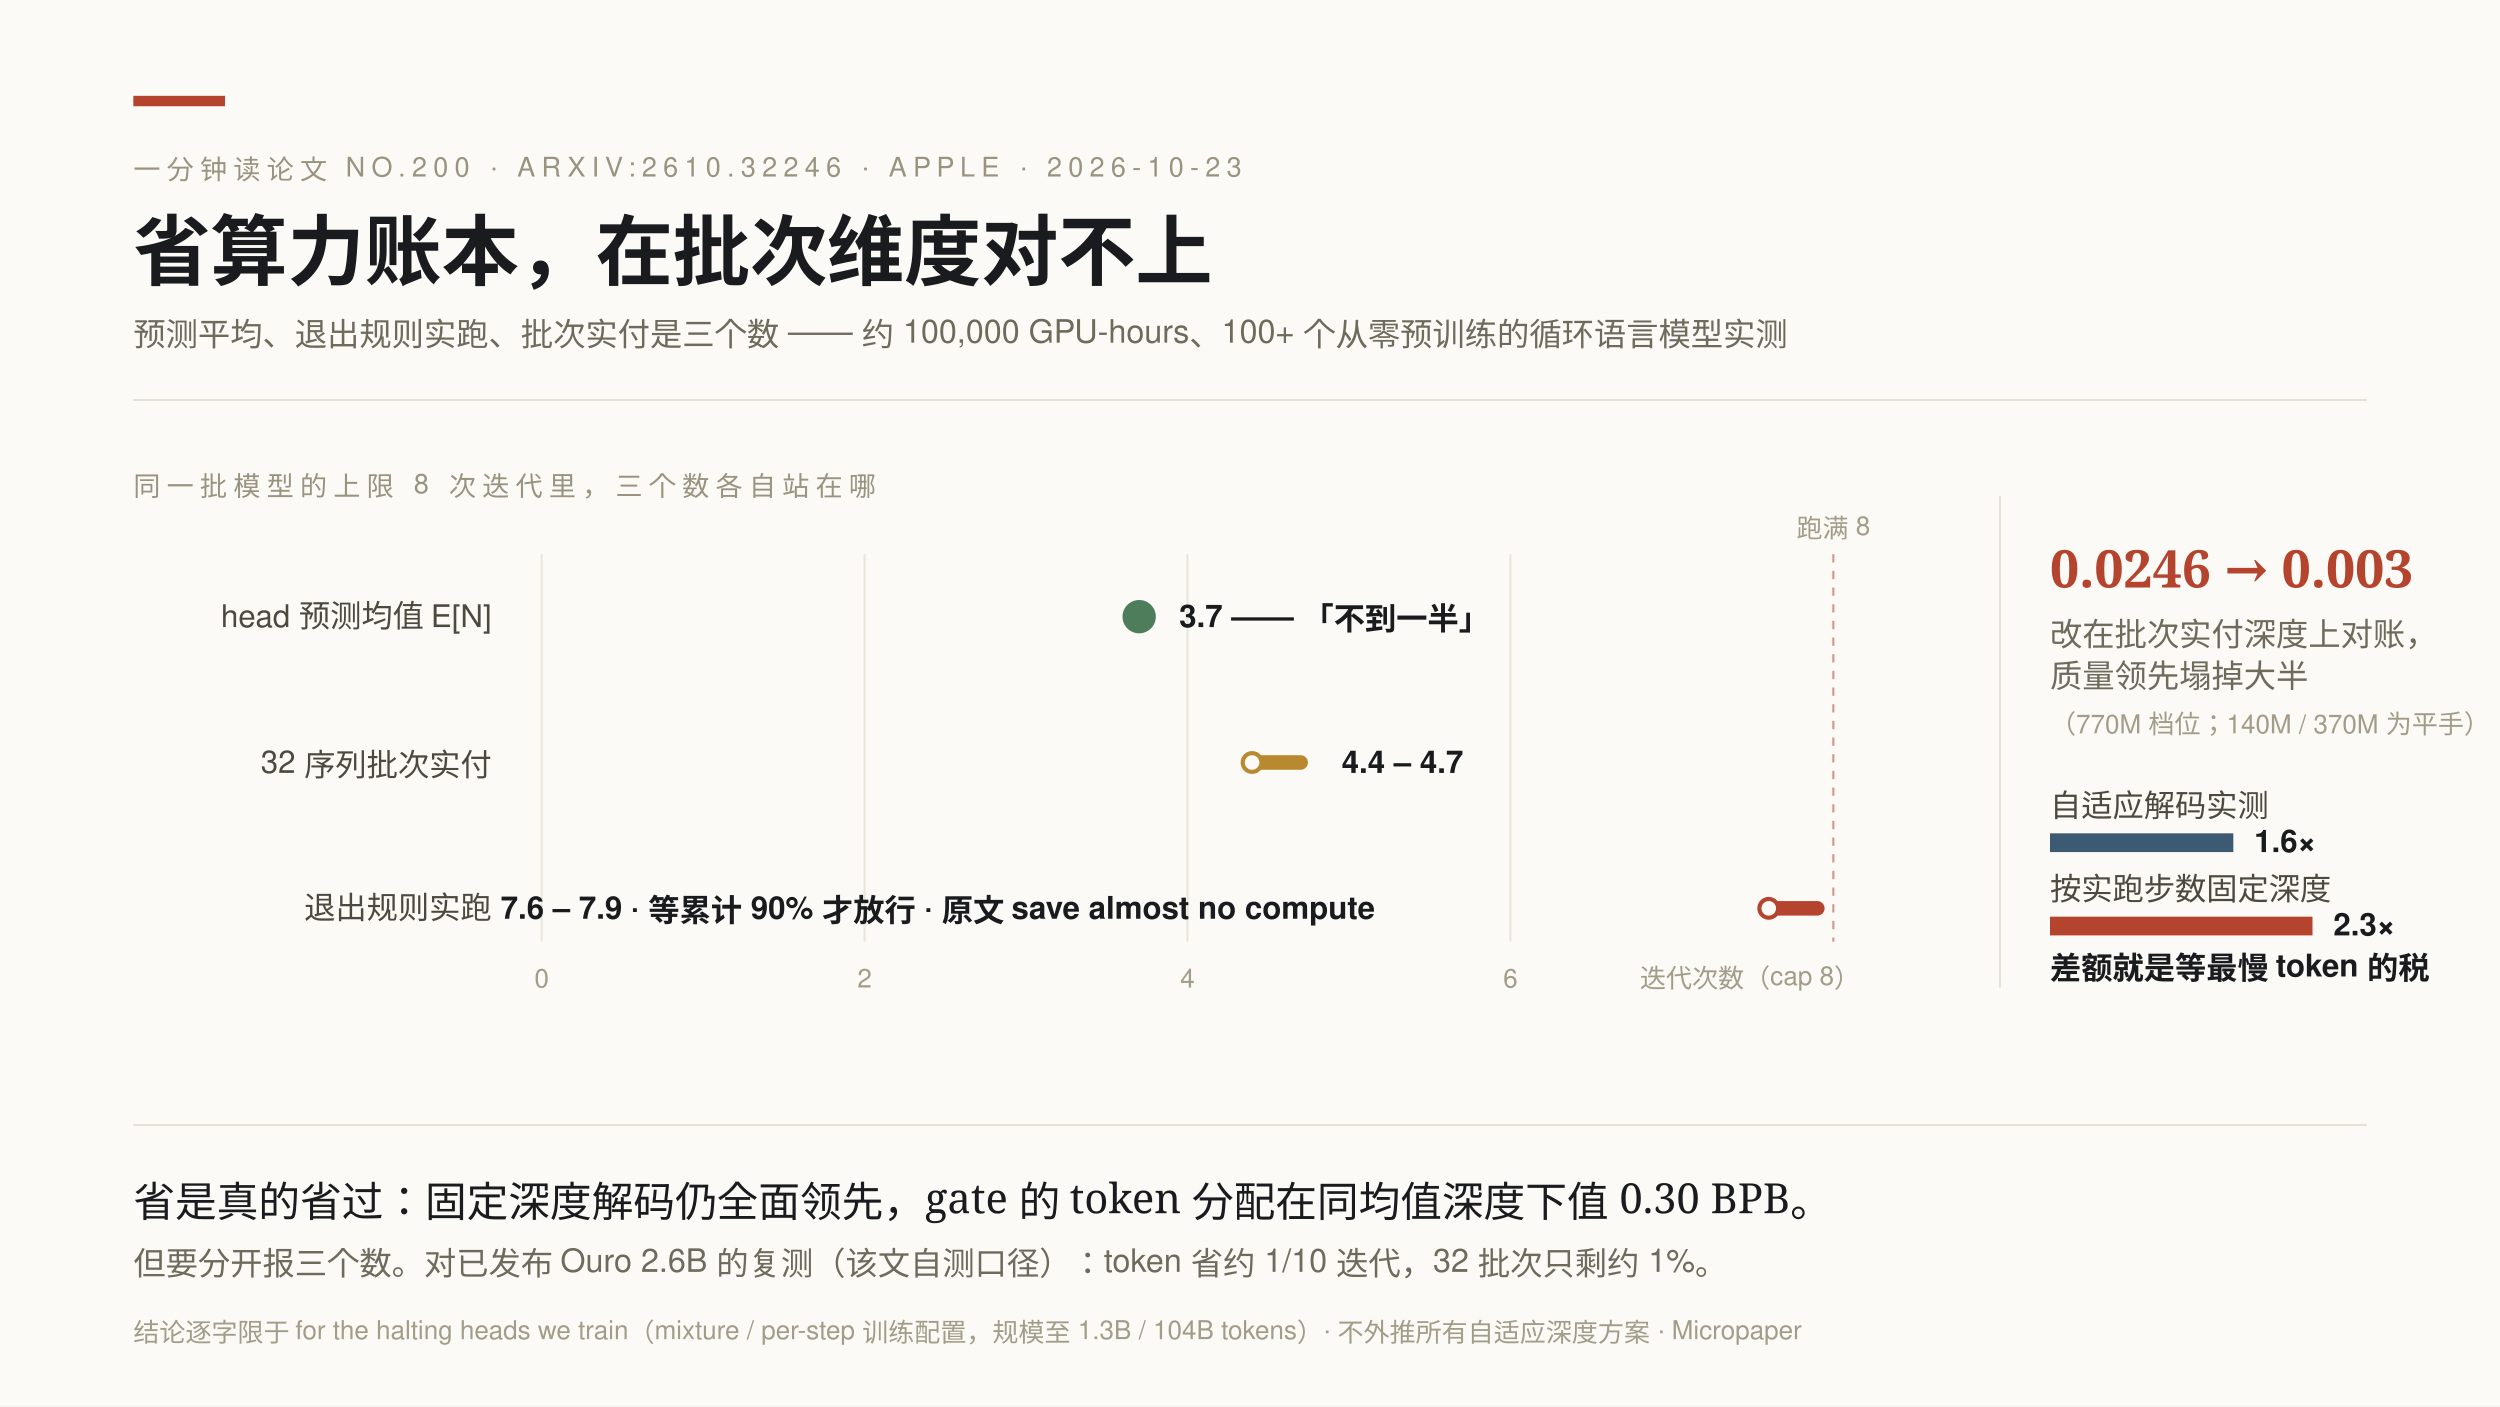
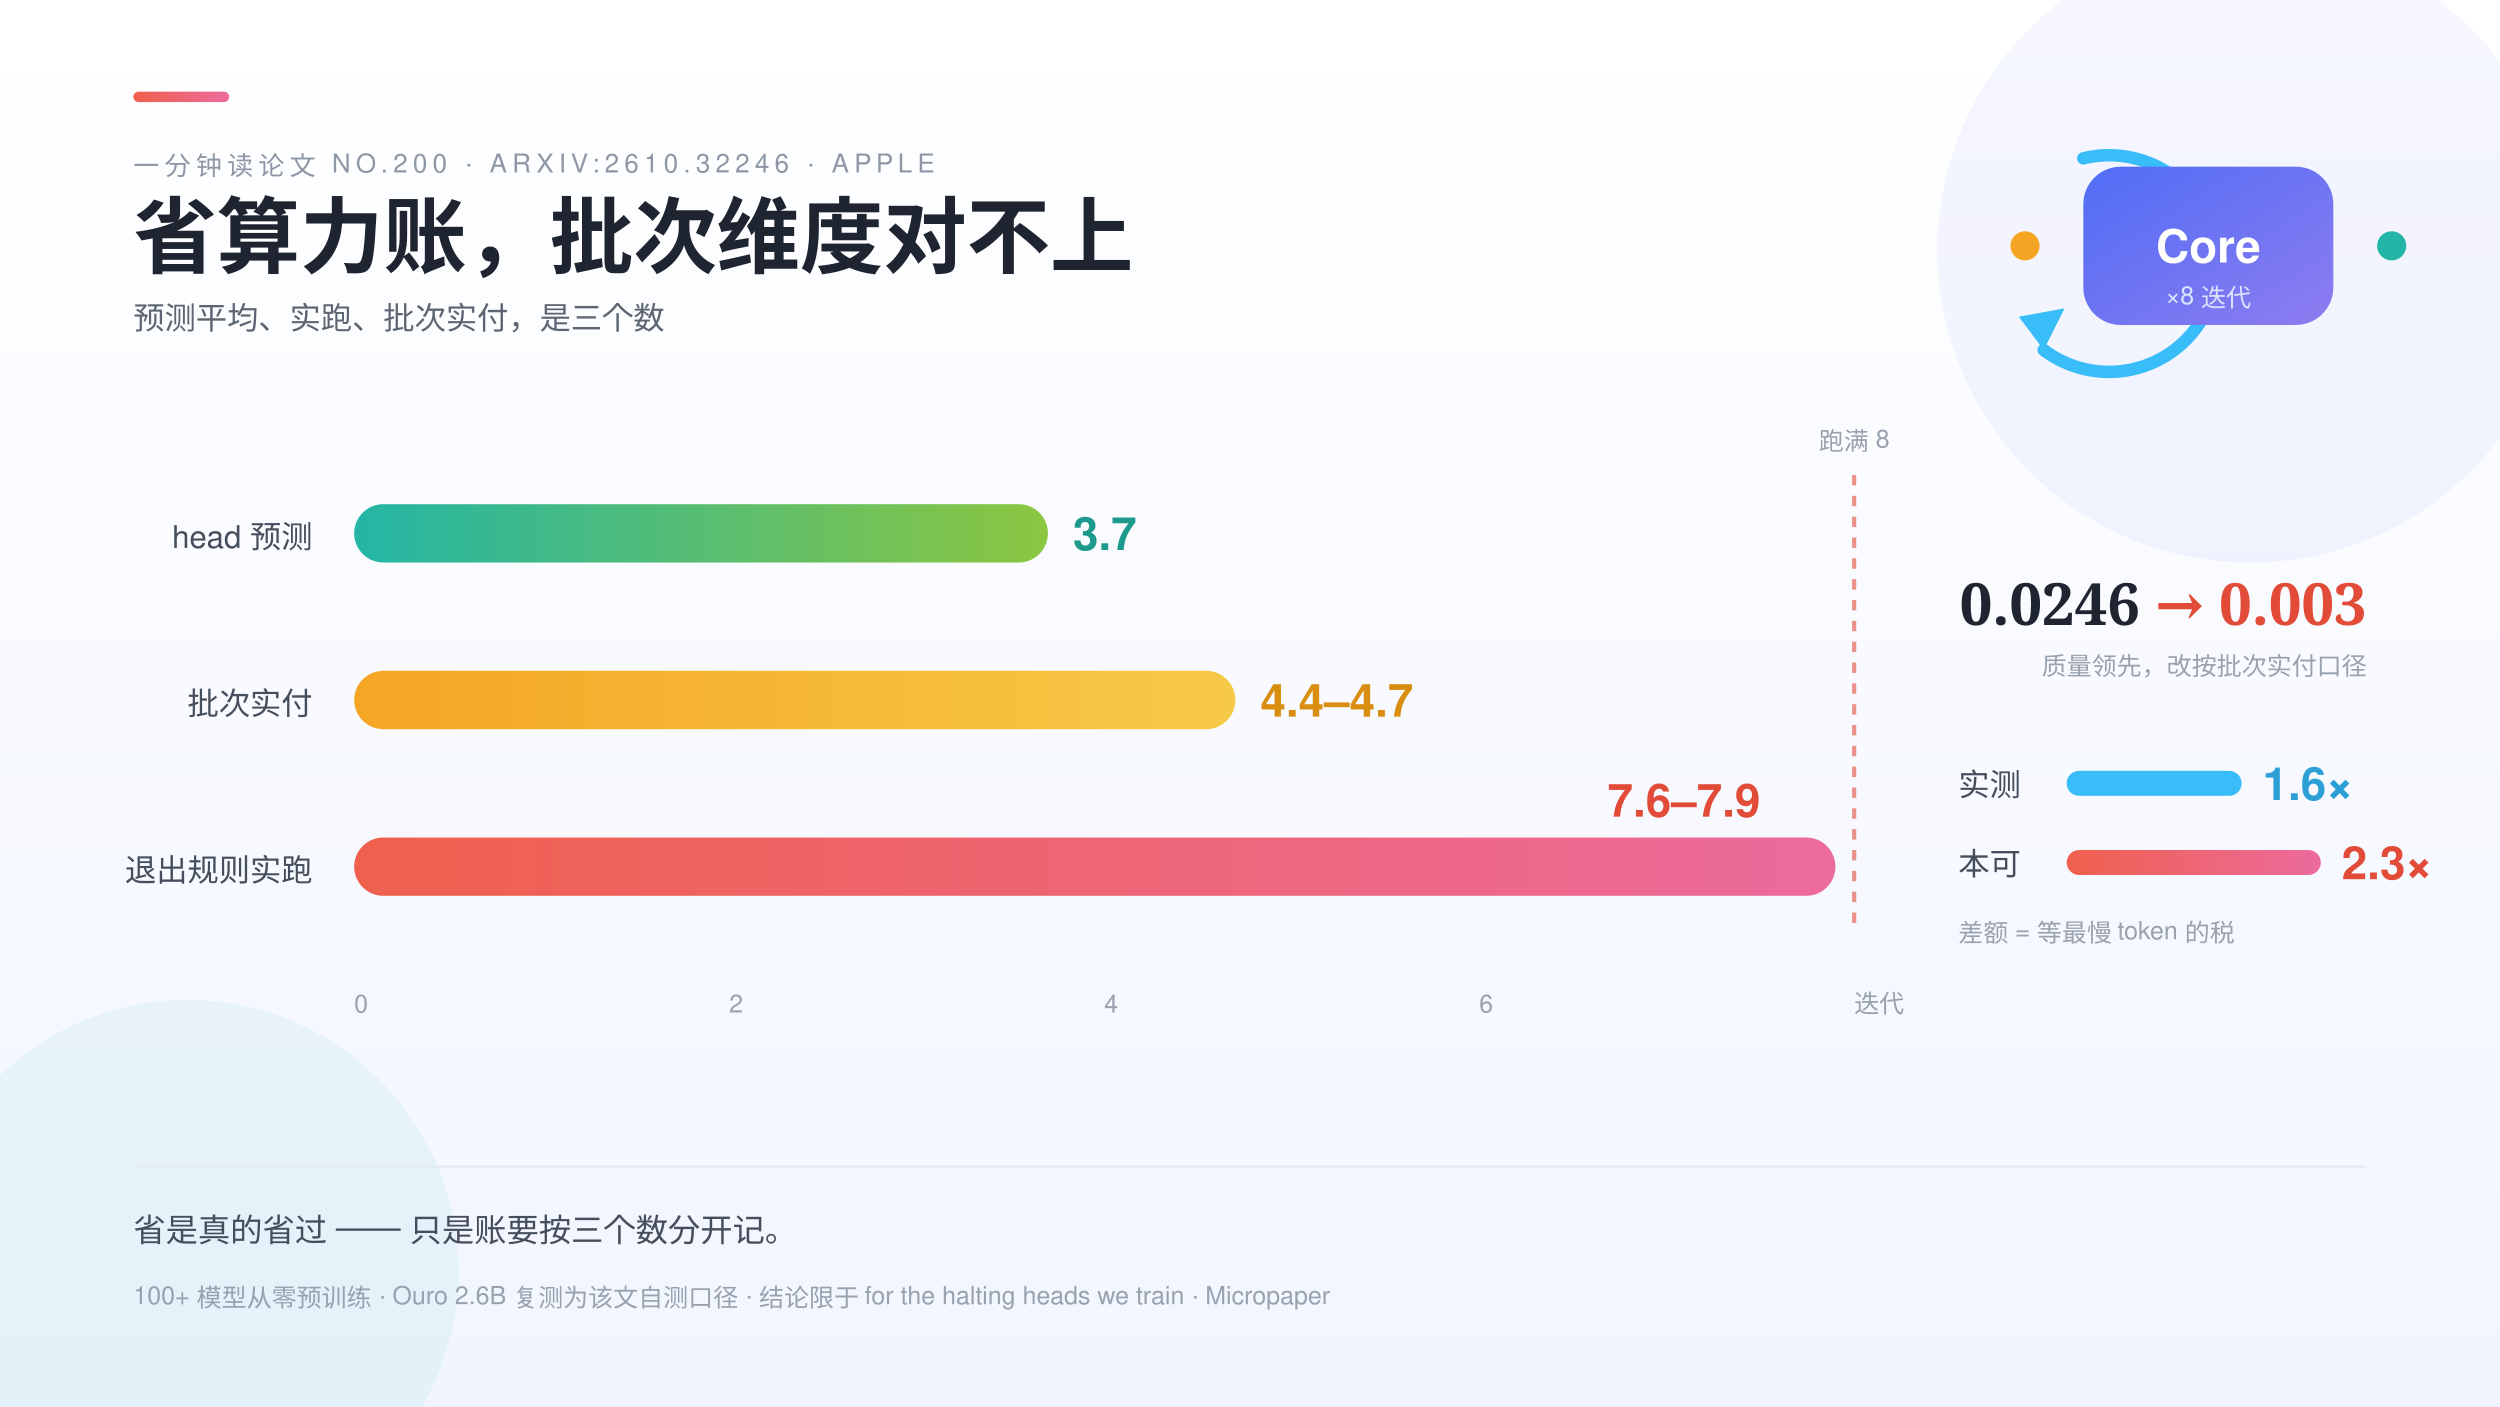
<svg xmlns="http://www.w3.org/2000/svg" width="1200" height="675" viewBox="0 0 1200 675" font-family="'PingFang SC','Helvetica Neue',Helvetica,'Microsoft YaHei',sans-serif">
  <defs>
    <style>
      .serif { font-family: 'Noto Serif SC','Songti SC','STSong',serif; }
-       .k { font-size: 13px; letter-spacing: 3px; fill: #9A937F; }
-       .t { font-size: 37px; font-weight: 700; fill: #1A1B1E; }
-       .s { font-size: 15.5px; fill: #6E6A5C; }
-       .rl { font-size: 15px; fill: #4C4A3F; }
-       .v { font-size: 15px; font-weight: 600; fill: #1A1B1E; }
-       .g { font-size: 12.5px; fill: #A29C88; }
-       .ax { font-size: 12.5px; fill: #A29C88; }
+       .k { font-size: 12.5px; letter-spacing: 2.5px; fill: #8E97A6; }
+       .rl { font-size: 15px; fill: #454E5C; }
+       .val { font-size: 22px; font-weight: 700; }
+       .b { font-size: 12px; fill: #98A1AE; }
    </style>
+     <linearGradient id="bg" x1="0" y1="0" x2="0" y2="1">
+       <stop offset="0" stop-color="#FFFFFF" />
+       <stop offset="1" stop-color="#F1F5FF" />
+     </linearGradient>
+     <linearGradient id="gGreen" x1="0" y1="0" x2="1" y2="0">
+       <stop offset="0" stop-color="#23B5A5" />
+       <stop offset="1" stop-color="#8CC63F" />
+     </linearGradient>
+     <linearGradient id="gAmber" x1="0" y1="0" x2="1" y2="0">
+       <stop offset="0" stop-color="#F5A524" />
+       <stop offset="1" stop-color="#F7C948" />
+     </linearGradient>
+     <linearGradient id="gCoral" x1="0" y1="0" x2="1" y2="0">
+       <stop offset="0" stop-color="#F0604D" />
+       <stop offset="1" stop-color="#EC6B9D" />
+     </linearGradient>
+     <linearGradient id="gCore" x1="0" y1="0" x2="1" y2="1">
+       <stop offset="0" stop-color="#4F6DF5" />
+       <stop offset="1" stop-color="#8E7CF0" />
+     </linearGradient>
  </defs>
-   <rect width="1200" height="675" fill="#FBFAF7" />
-   <rect x="64" y="46" width="44" height="5" fill="#B5442E" />
-   <text class="k" x="64" y="86">一分钟读论文 NO.200 · ARXIV:2610.32246 · APPLE · 2026-10-23</text>
-   <text class="serif t" x="64" y="134">省算力账本，在批次维度对不上</text>
-   <text class="s" x="64" y="166">预测平均、退出规则实跑、批次实付是三个数 —— 约 100,000 GPU-hours、100+ 个从零预训练的循环语言模型实测</text>
-   <line x1="64" y1="192" x2="1136" y2="192" stroke="#E5E1D4" stroke-width="1" />
-   <text class="k" x="64" y="238">同一批模型的上限 8 次迭代里，三个数各自站在哪</text>
-   <g stroke="#EAE6DA" stroke-width="1">
-     <line x1="260" y1="266" x2="260" y2="452" />
-     <line x1="415" y1="266" x2="415" y2="452" />
-     <line x1="570" y1="266" x2="570" y2="452" />
-     <line x1="725" y1="266" x2="725" y2="452" />
+   <rect width="1200" height="675" fill="url(#bg)" />
+   <circle cx="1080" cy="120" r="150" fill="#4F6DF5" opacity="0.06" />
+   <circle cx="90" cy="610" r="130" fill="#23B5A5" opacity="0.07" />
+   <rect x="64" y="44" width="46" height="5" rx="2.5" fill="url(#gCoral)" />
+   <text class="k" x="64" y="84">一分钟读论文 NO.200 · ARXIV:2610.32246 · APPLE</text>
+   <text class="serif" x="64" y="128" font-size="40" font-weight="700" fill="#1E2430">省算力账，批次维度对不上</text>
+   <text x="64" y="158" font-size="15" fill="#5C6672">预测平均、实跑、批次实付，是三个数</text>
+   <g>
+     <path d="M 1000 76 A 52 52 0 1 1 981 168" fill="none" stroke="#38BDF8" stroke-width="6" stroke-linecap="round" />
+     <path d="M 981 168 l -12 -16 l 22 -4 z" fill="#38BDF8" />
+     <rect x="1000" y="80" width="120" height="76" rx="18" fill="url(#gCore)" />
+     <text x="1060" y="126" text-anchor="middle" fill="#FFFFFF" font-size="22" font-weight="700">Core</text>
+     <text x="1060" y="146" text-anchor="middle" fill="#DBE4FF" font-size="12">×8 迭代</text>
+     <circle cx="972" cy="118" r="7" fill="#F5A524" />
+     <circle cx="1148" cy="118" r="7" fill="#23B5A5" />
  </g>
-   <line x1="880" y1="266" x2="880" y2="452" stroke="#B5442E" stroke-width="1" stroke-dasharray="4 4" opacity="0.55" />
-   <text class="ax" x="880" y="258" text-anchor="middle">跑满 8</text>
-   <text class="ax" x="260" y="474" text-anchor="middle">0</text>
-   <text class="ax" x="415" y="474" text-anchor="middle">2</text>
-   <text class="ax" x="570" y="474" text-anchor="middle">4</text>
-   <text class="ax" x="725" y="474" text-anchor="middle">6</text>
-   <text class="ax" x="840" y="474" text-anchor="middle">迭代次数（cap 8）</text>
-   <text class="rl" x="236" y="301" text-anchor="end">head 预测均值 E[N]</text>
-   <circle cx="546.8" cy="296" r="8" fill="#4E7D5B" />
-   <text class="v" x="566" y="301">3.7 —— 「不到一半」</text>
-   <text class="rl" x="236" y="371" text-anchor="end">32 序列批次实付</text>
-   <line x1="601" y1="366" x2="624.3" y2="366" stroke="#B9892F" stroke-width="7" stroke-linecap="round" />
-   <circle cx="601" cy="366" r="4.5" fill="#FBFAF7" stroke="#B9892F" stroke-width="2" />
-   <text class="v" x="644" y="371">4.4 – 4.7</text>
-   <text class="rl" x="236" y="441" text-anchor="end">退出规则实跑</text>
-   <line x1="849" y1="436" x2="872.3" y2="436" stroke="#B5442E" stroke-width="7" stroke-linecap="round" />
-   <circle cx="849" cy="436" r="4.5" fill="#FBFAF7" stroke="#B5442E" stroke-width="2" />
-   <text class="v" x="660" y="441" text-anchor="end">7.6 – 7.9 · 等累计 90% 才放行 · 原文 save almost no compute</text>
-   <line x1="960" y1="238" x2="960" y2="474" stroke="#E5E1D4" />
-   <text class="serif" x="984" y="282" font-size="25" font-weight="700" fill="#B5442E">0.0246 → 0.003</text>
-   <text class="s" x="984" y="310" font-size="13.5">改在批次实付深度上对账，</text>
-   <text class="s" x="984" y="330" font-size="13.5">质量领先塌掉大半</text>
-   <text class="g" x="984" y="352">（770M 档位；140M / 370M 为平手）</text>
  <g>
-     <text class="rl" x="984" y="392" font-size="13.5">自适应解码实测</text>
-     <rect x="984" y="400" width="88" height="9" fill="#3D5A73" />
-     <text class="v" x="1082" y="409" font-size="13.5">1.6×</text>
-     <text class="rl" x="984" y="432" font-size="13.5">按实跑步数固定深度</text>
-     <rect x="984" y="440" width="126" height="9" fill="#B5442E" />
-     <text class="v" x="1120" y="449" font-size="13.5">2.3×</text>
-     <text class="v" x="984" y="470" font-size="13.5">差额就是等最慢 token 的税</text>
+     <text class="rl" x="150" y="263" text-anchor="end">head 预测</text>
+     <rect x="170" y="242" width="333" height="28" rx="14" fill="url(#gGreen)" />
+     <text class="val" x="515" y="264" fill="#1D9A8B">3.7</text>
+     <text class="rl" x="150" y="343" text-anchor="end">批次实付</text>
+     <rect x="170" y="322" width="423" height="28" rx="14" fill="url(#gAmber)" />
+     <text class="val" x="605" y="344" fill="#D98E12">4.4–4.7</text>
+     <text class="rl" x="150" y="423" text-anchor="end">退出规则实跑</text>
+     <rect x="170" y="402" width="711" height="28" rx="14" fill="url(#gCoral)" />
+     <text class="val" x="845" y="392" fill="#E14B38" text-anchor="end">7.6–7.9</text>
  </g>
-   <line x1="64" y1="540" x2="1136" y2="540" stroke="#E5E1D4" />
-   <text class="serif" x="64" y="584" font-size="20" fill="#1A1B1E">省是真的省过：固定深度解码仍全面领先，gate 的 token 分配在同均值深度下值 0.30 BPB。</text>
-   <text class="s" x="64" y="612" font-size="13.5">但要分开报三个数。对已发布 Ouro 2.6B 的复测（该文自测口径）：token 省约 1/10 迭代，32 批次只剩约 1%。</text>
-   <text class="g" x="64" y="644">结论逐字限于 for the halting heads we train（mixture / per-step 训练配置，规模至 1.3B / 104B tokens）· 不外推所有自适应深度方案 · Micropaper</text>
+   <line x1="890" y1="228" x2="890" y2="448" stroke="#E14B38" stroke-width="2" stroke-dasharray="5 5" opacity="0.6" />
+   <text class="b" x="890" y="216" text-anchor="middle" fill="#E14B38">跑满 8</text>
+   <text class="b" x="170" y="486">0</text>
+   <text class="b" x="350" y="486">2</text>
+   <text class="b" x="530" y="486">4</text>
+   <text class="b" x="710" y="486">6</text>
+   <text class="b" x="890" y="486">迭代</text>
+   <g>
+     <text class="serif" x="1136" y="300" text-anchor="end" font-size="28" font-weight="700" fill="#1E2430">0.0246 <tspan fill="#E14B38">→ 0.003</tspan>
+     </text>
+     <text class="b" x="1136" y="324" text-anchor="end">质量领先，改按批次实付口径</text>
+     <text class="rl" x="940" y="382" font-size="13.5">实测</text>
+     <rect x="992" y="370" width="84" height="12" rx="6" fill="#38BDF8" />
+     <text class="val" x="1086" y="384" font-size="16" fill="#2C9FD6">1.6×</text>
+     <text class="rl" x="940" y="420" font-size="13.5">本可</text>
+     <rect x="992" y="408" width="122" height="12" rx="6" fill="url(#gCoral)" />
+     <text class="val" x="1124" y="422" font-size="16" fill="#E14B38">2.3×</text>
+     <text class="b" x="940" y="452">差额 = 等最慢 token 的税</text>
+   </g>
+   <line x1="64" y1="560" x2="1136" y2="560" stroke="#E3E8F2" />
+   <text x="64" y="596" font-size="15.5" fill="#454E5C">省是真的省过 —— 只是账要按三个数分开记。</text>
+   <text class="b" x="64" y="626">100+ 模型从零预训练 · Ouro 2.6B 复测为该文自测口径 · 结论限于 for the halting heads we train · Micropaper</text>
</svg>
